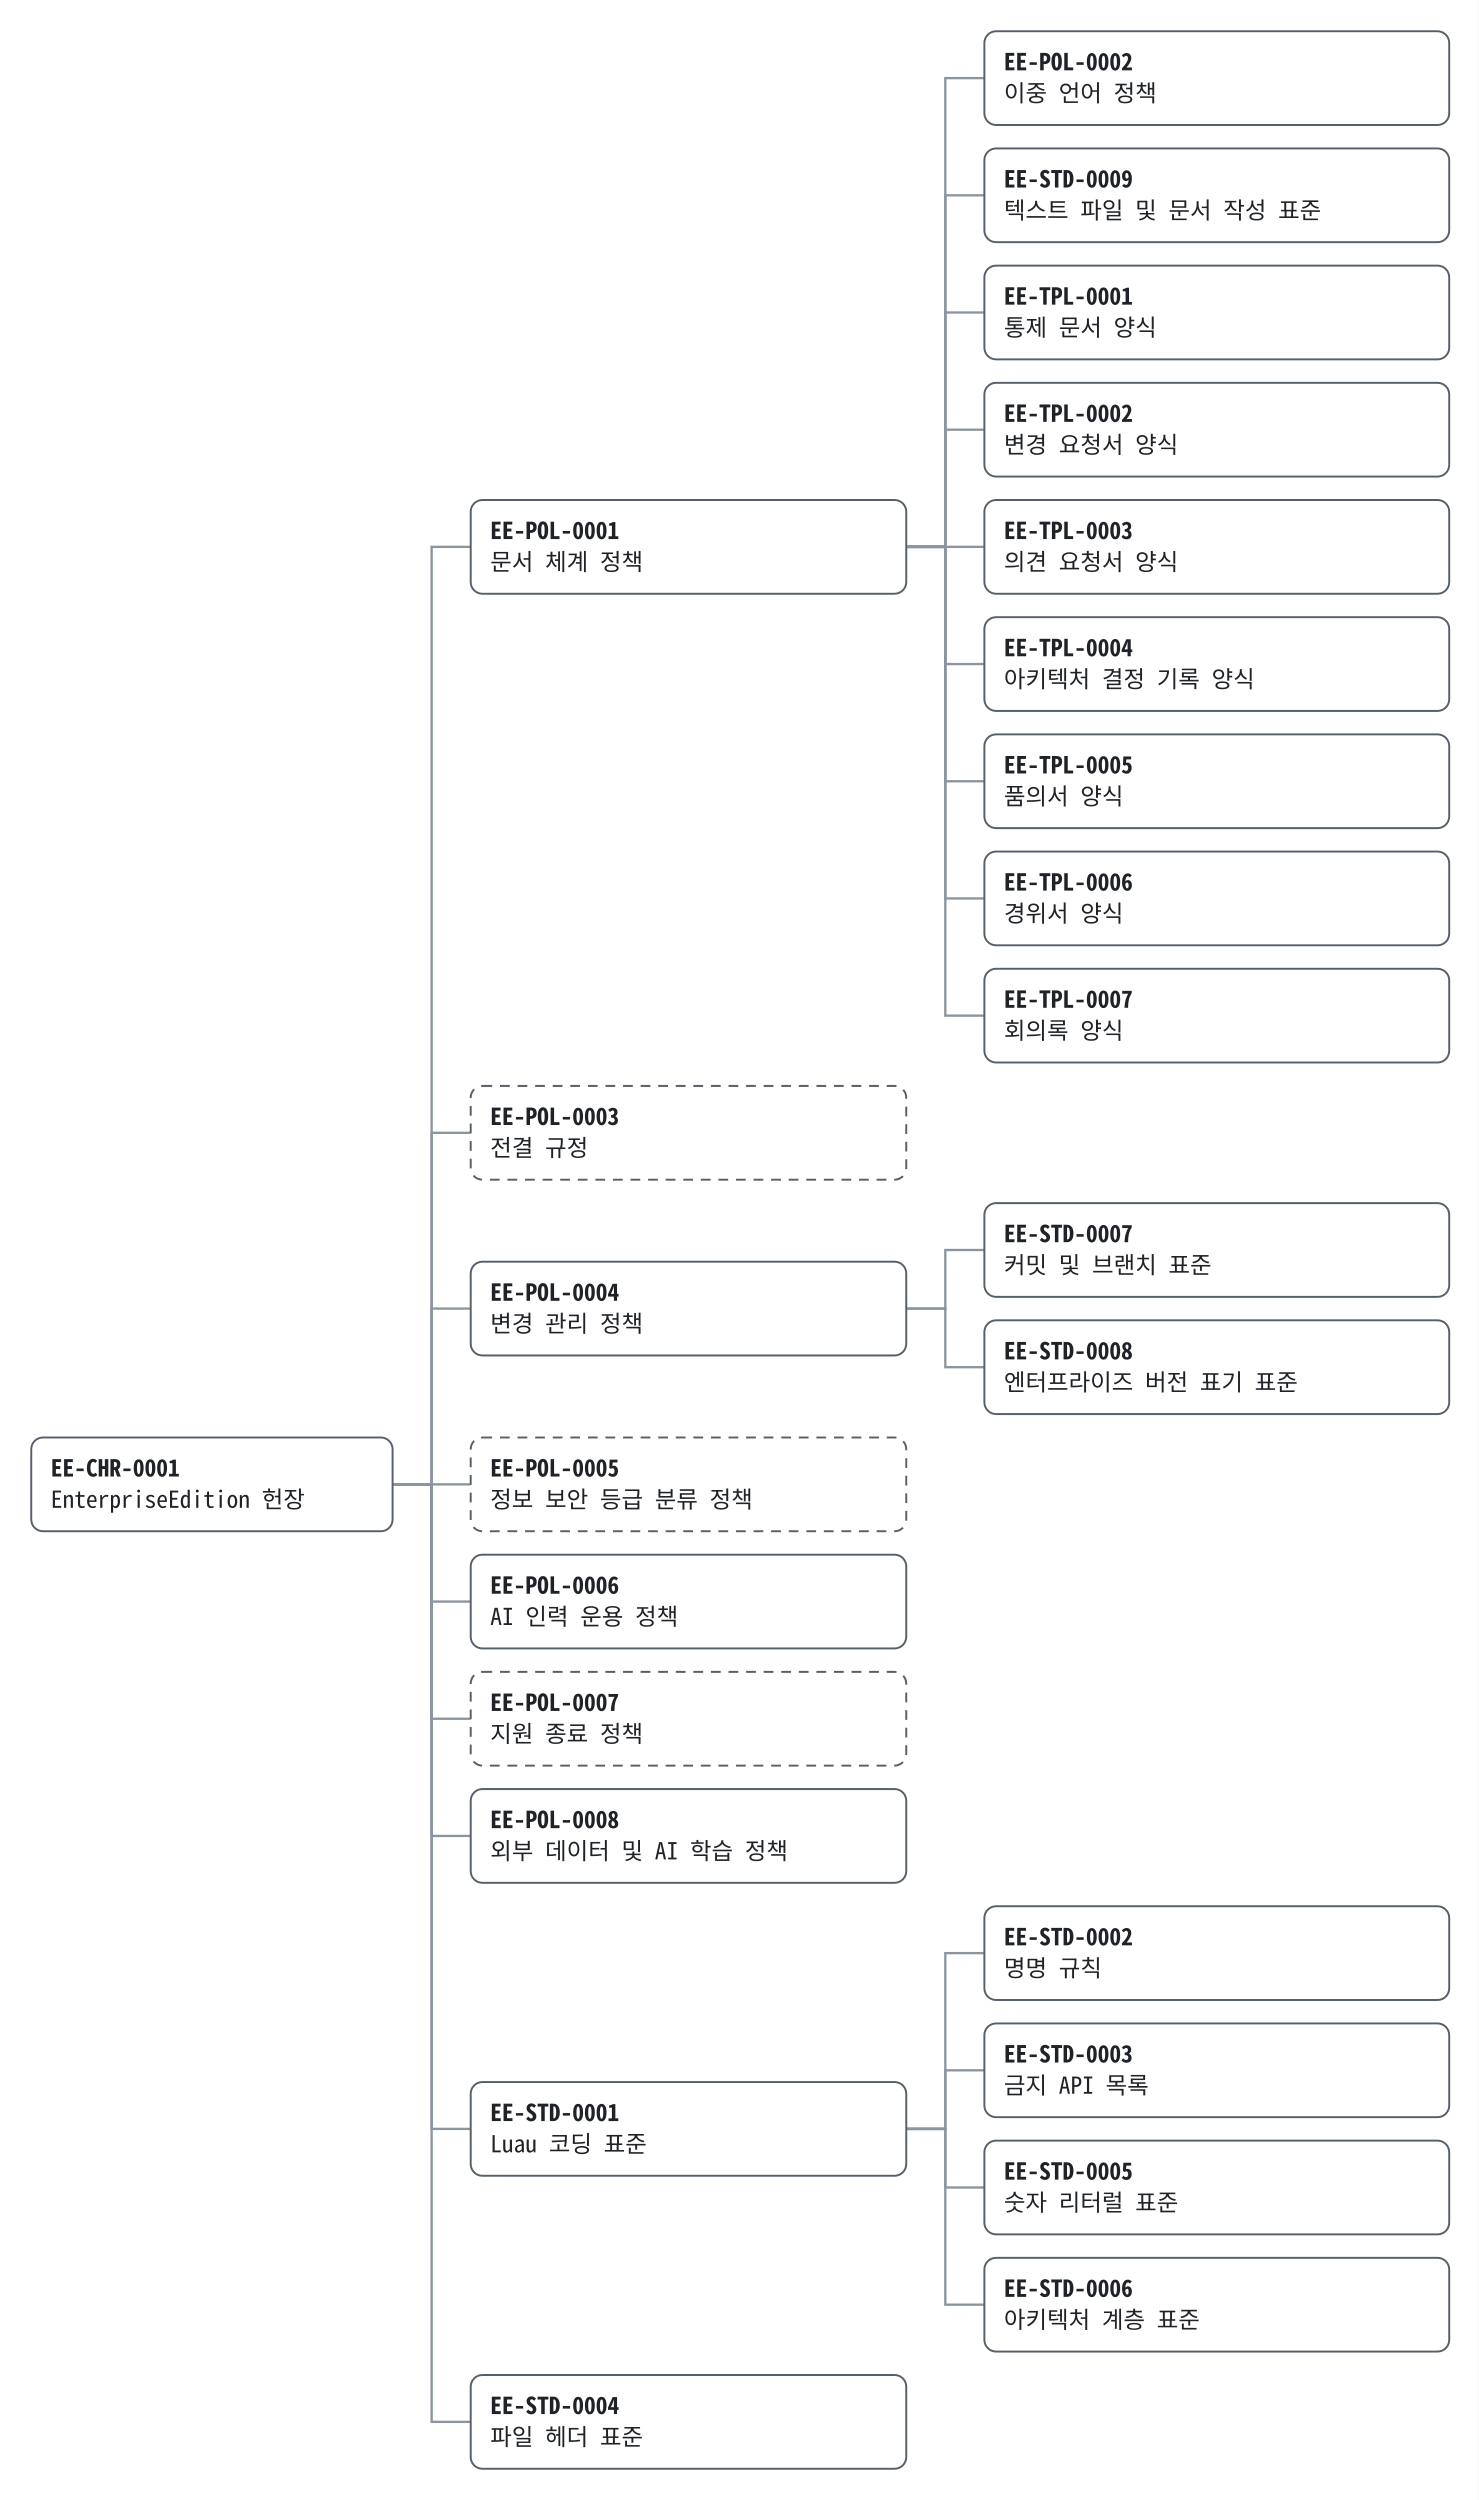
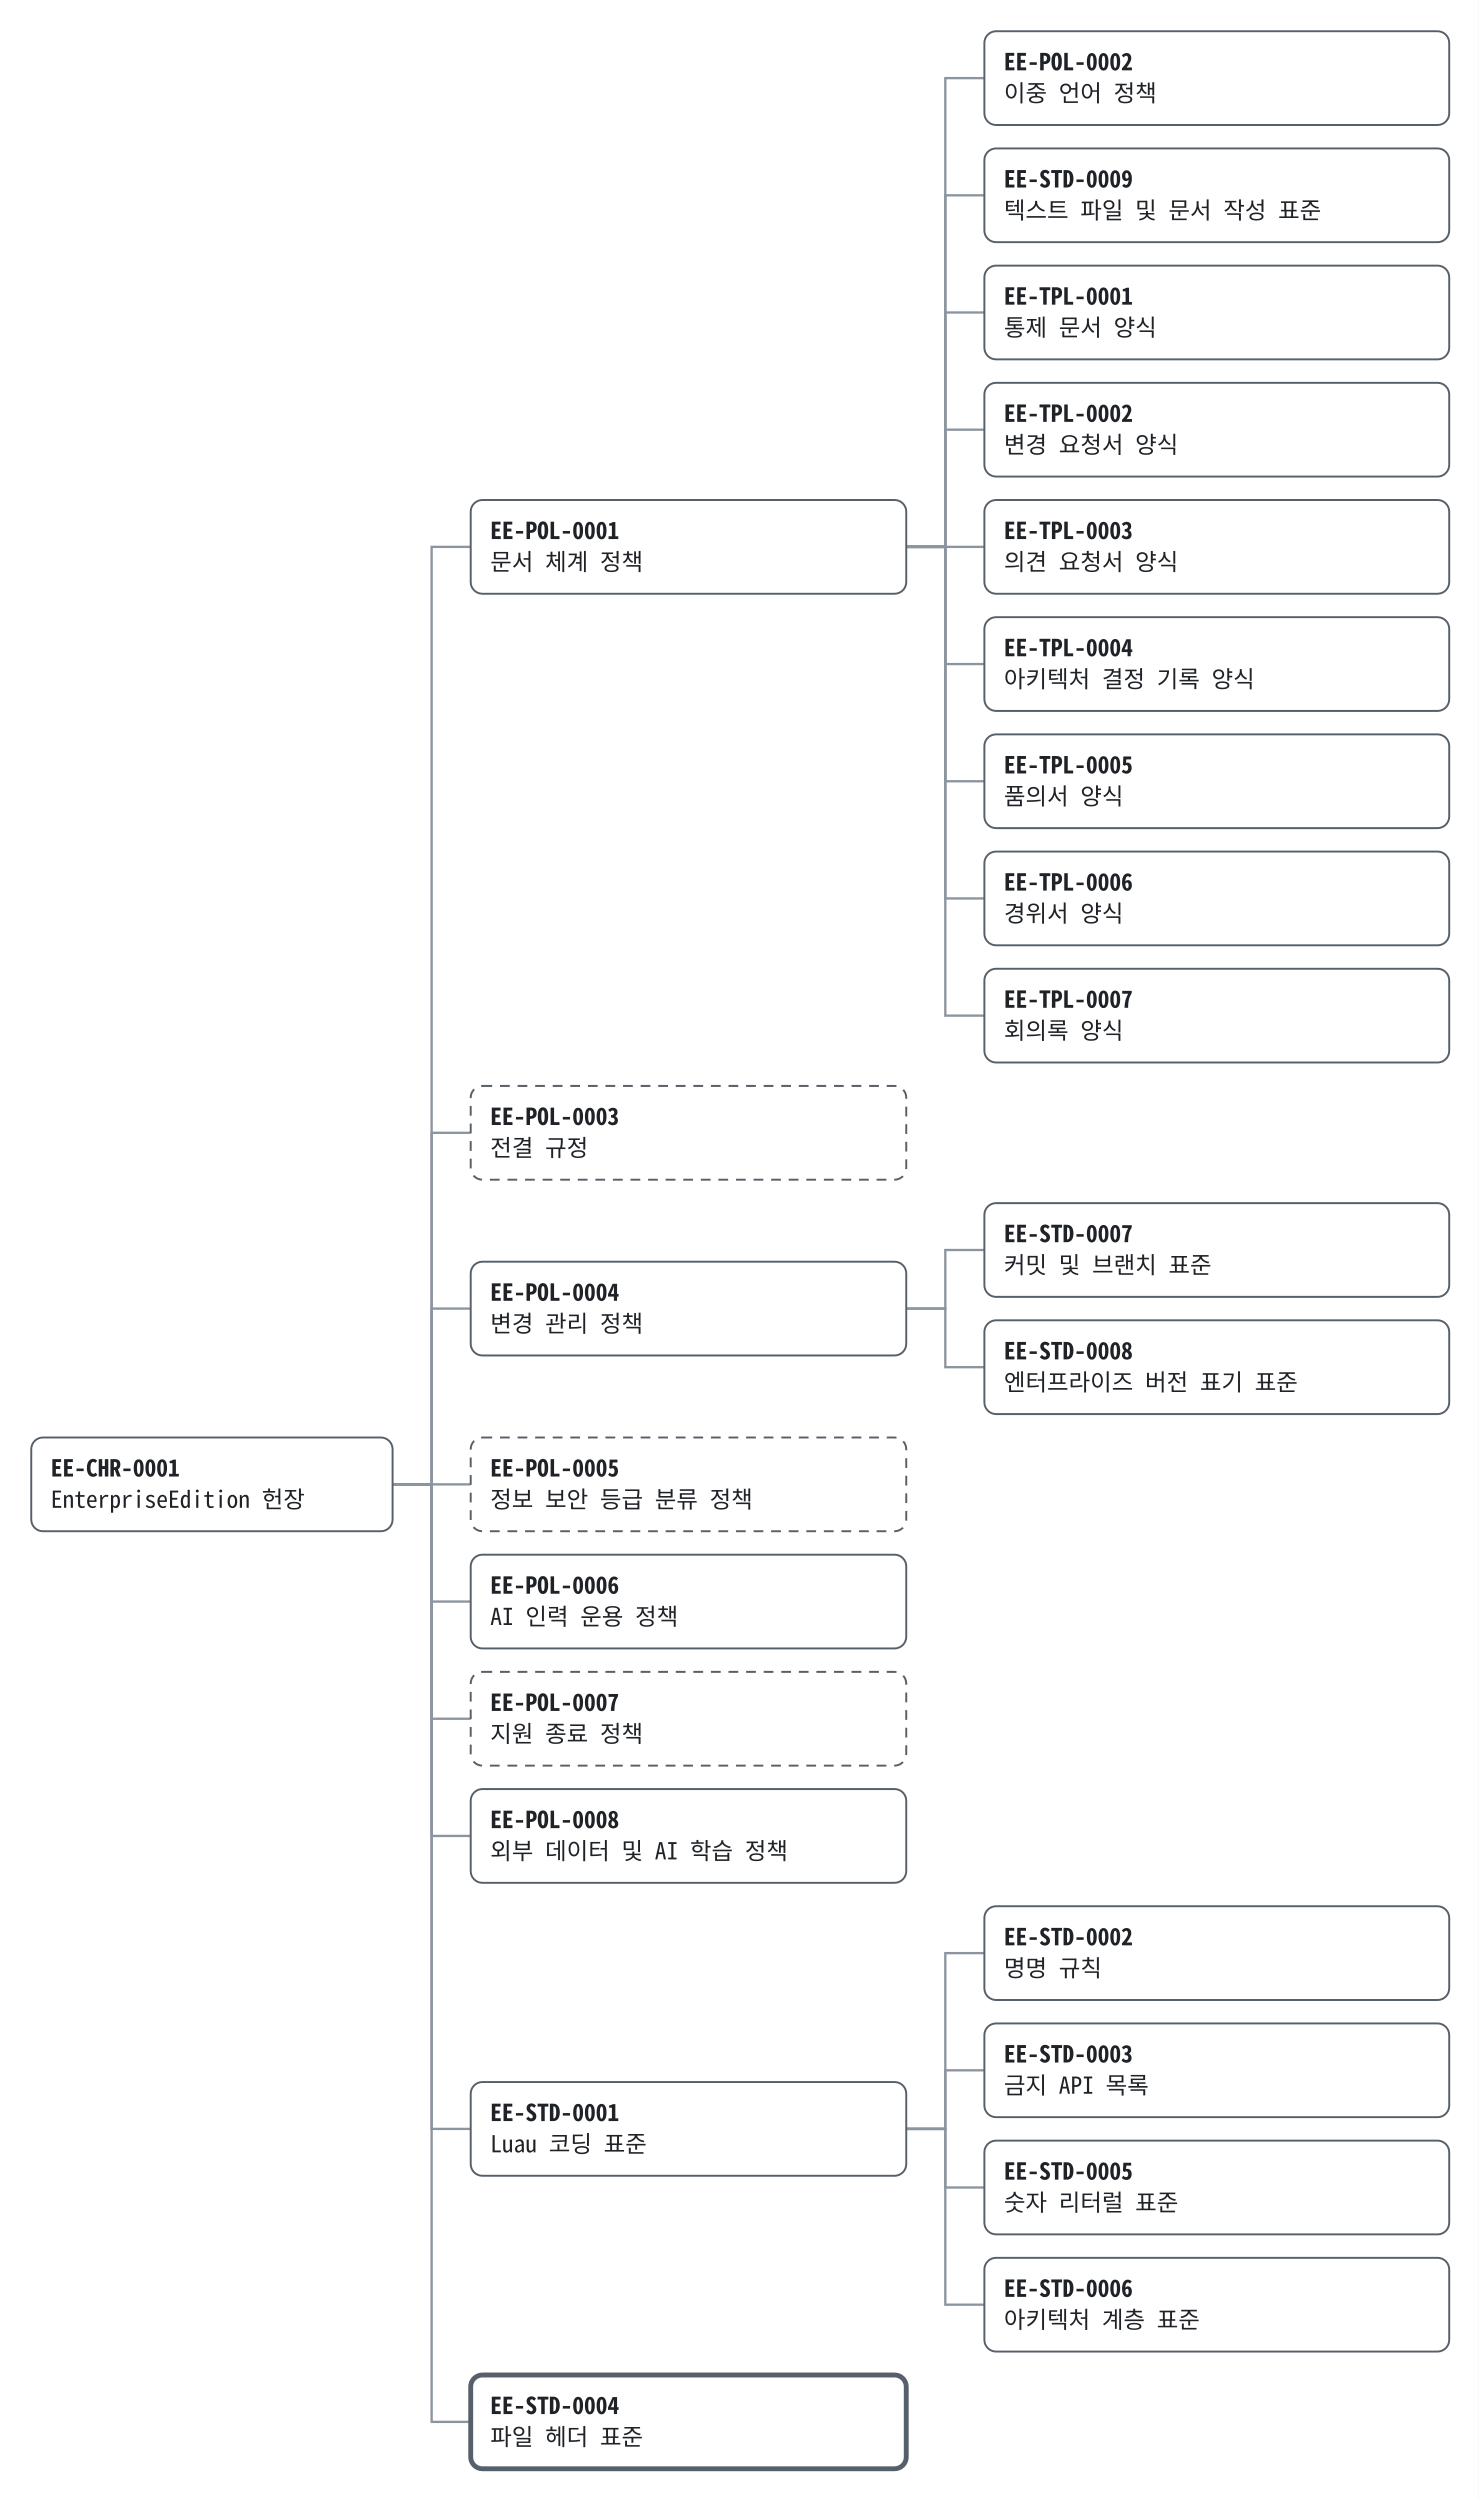
<svg xmlns="http://www.w3.org/2000/svg" width="757" height="1280" viewBox="0 0 757 1280" role="img">
  <style>text{font-family:ui-monospace,SFMono-Regular,Menlo,Consolas,'Noto Sans Mono CJK KR','Malgun Gothic',monospace;font-size:12px;fill:#1f2328}.first{font-weight:bold}.card{fill:#ffffff;stroke:#57606a;stroke-width:1}.dashed{stroke-dasharray:5 4}.bold{stroke-width:2.5}.edge{fill:none;stroke:#8c959f;stroke-width:1.2}</style>
  <rect width="757" height="1280" fill="#ffffff" />
  <path class="edge" d="M201 760H221V280H241" />
  <path class="edge" d="M201 760H221V580H241" />
  <path class="edge" d="M201 760H221V670H241" />
  <path class="edge" d="M201 760H221V760H241" />
  <path class="edge" d="M201 760H221V820H241" />
  <path class="edge" d="M201 760H221V880H241" />
  <path class="edge" d="M201 760H221V940H241" />
  <path class="edge" d="M201 760H221V1090H241" />
  <path class="edge" d="M201 760H221V1240H241" />
  <path class="edge" d="M464 280H484V40H504" />
  <path class="edge" d="M464 280H484V100H504" />
  <path class="edge" d="M464 280H484V160H504" />
  <path class="edge" d="M464 280H484V220H504" />
  <path class="edge" d="M464 280H484V280H504" />
  <path class="edge" d="M464 280H484V340H504" />
  <path class="edge" d="M464 280H484V400H504" />
  <path class="edge" d="M464 280H484V460H504" />
  <path class="edge" d="M464 280H484V520H504" />
  <path class="edge" d="M464 670H484V640H504" />
  <path class="edge" d="M464 670H484V700H504" />
  <path class="edge" d="M464 1090H484V1000H504" />
  <path class="edge" d="M464 1090H484V1060H504" />
  <path class="edge" d="M464 1090H484V1120H504" />
  <path class="edge" d="M464 1090H484V1180H504" />
  <rect class="card" x="16" y="736" width="185" height="48" rx="6" />
  <text class="first" x="26" y="756">EE-CHR-0001</text>
  <text x="26" y="772">EnterpriseEdition 헌장</text>
  <rect class="card" x="241" y="256" width="223" height="48" rx="6" />
  <text class="first" x="251" y="276">EE-POL-0001</text>
  <text x="251" y="292">문서 체계 정책</text>
  <rect class="card" x="504" y="16" width="238" height="48" rx="6" />
  <text class="first" x="514" y="36">EE-POL-0002</text>
  <text x="514" y="52">이중 언어 정책</text>
  <rect class="card" x="504" y="76" width="238" height="48" rx="6" />
  <text class="first" x="514" y="96">EE-STD-0009</text>
  <text x="514" y="112">텍스트 파일 및 문서 작성 표준</text>
  <rect class="card" x="504" y="136" width="238" height="48" rx="6" />
  <text class="first" x="514" y="156">EE-TPL-0001</text>
  <text x="514" y="172">통제 문서 양식</text>
  <rect class="card" x="504" y="196" width="238" height="48" rx="6" />
  <text class="first" x="514" y="216">EE-TPL-0002</text>
  <text x="514" y="232">변경 요청서 양식</text>
  <rect class="card" x="504" y="256" width="238" height="48" rx="6" />
  <text class="first" x="514" y="276">EE-TPL-0003</text>
  <text x="514" y="292">의견 요청서 양식</text>
  <rect class="card" x="504" y="316" width="238" height="48" rx="6" />
  <text class="first" x="514" y="336">EE-TPL-0004</text>
  <text x="514" y="352">아키텍처 결정 기록 양식</text>
  <rect class="card" x="504" y="376" width="238" height="48" rx="6" />
  <text class="first" x="514" y="396">EE-TPL-0005</text>
  <text x="514" y="412">품의서 양식</text>
  <rect class="card" x="504" y="436" width="238" height="48" rx="6" />
  <text class="first" x="514" y="456">EE-TPL-0006</text>
  <text x="514" y="472">경위서 양식</text>
  <rect class="card" x="504" y="496" width="238" height="48" rx="6" />
  <text class="first" x="514" y="516">EE-TPL-0007</text>
  <text x="514" y="532">회의록 양식</text>
  <rect class="card dashed" x="241" y="556" width="223" height="48" rx="6" />
  <text class="first" x="251" y="576">EE-POL-0003</text>
  <text x="251" y="592">전결 규정</text>
  <rect class="card" x="241" y="646" width="223" height="48" rx="6" />
  <text class="first" x="251" y="666">EE-POL-0004</text>
  <text x="251" y="682">변경 관리 정책</text>
  <rect class="card" x="504" y="616" width="238" height="48" rx="6" />
  <text class="first" x="514" y="636">EE-STD-0007</text>
  <text x="514" y="652">커밋 및 브랜치 표준</text>
  <rect class="card" x="504" y="676" width="238" height="48" rx="6" />
  <text class="first" x="514" y="696">EE-STD-0008</text>
  <text x="514" y="712">엔터프라이즈 버전 표기 표준</text>
  <rect class="card dashed" x="241" y="736" width="223" height="48" rx="6" />
  <text class="first" x="251" y="756">EE-POL-0005</text>
  <text x="251" y="772">정보 보안 등급 분류 정책</text>
  <rect class="card" x="241" y="796" width="223" height="48" rx="6" />
  <text class="first" x="251" y="816">EE-POL-0006</text>
  <text x="251" y="832">AI 인력 운용 정책</text>
  <rect class="card dashed" x="241" y="856" width="223" height="48" rx="6" />
  <text class="first" x="251" y="876">EE-POL-0007</text>
  <text x="251" y="892">지원 종료 정책</text>
  <rect class="card" x="241" y="916" width="223" height="48" rx="6" />
  <text class="first" x="251" y="936">EE-POL-0008</text>
  <text x="251" y="952">외부 데이터 및 AI 학습 정책</text>
  <rect class="card" x="241" y="1066" width="223" height="48" rx="6" />
  <text class="first" x="251" y="1086">EE-STD-0001</text>
  <text x="251" y="1102">Luau 코딩 표준</text>
  <rect class="card" x="504" y="976" width="238" height="48" rx="6" />
  <text class="first" x="514" y="996">EE-STD-0002</text>
  <text x="514" y="1012">명명 규칙</text>
  <rect class="card" x="504" y="1036" width="238" height="48" rx="6" />
  <text class="first" x="514" y="1056">EE-STD-0003</text>
  <text x="514" y="1072">금지 API 목록</text>
  <rect class="card" x="504" y="1096" width="238" height="48" rx="6" />
  <text class="first" x="514" y="1116">EE-STD-0005</text>
  <text x="514" y="1132">숫자 리터럴 표준</text>
  <rect class="card" x="504" y="1156" width="238" height="48" rx="6" />
  <text class="first" x="514" y="1176">EE-STD-0006</text>
  <text x="514" y="1192">아키텍처 계층 표준</text>
-   <rect class="card" x="241" y="1216" width="223" height="48" rx="6" />
+   <rect class="card bold" x="241" y="1216" width="223" height="48" rx="6" />
  <text class="first" x="251" y="1236">EE-STD-0004</text>
  <text x="251" y="1252">파일 헤더 표준</text>
</svg>
